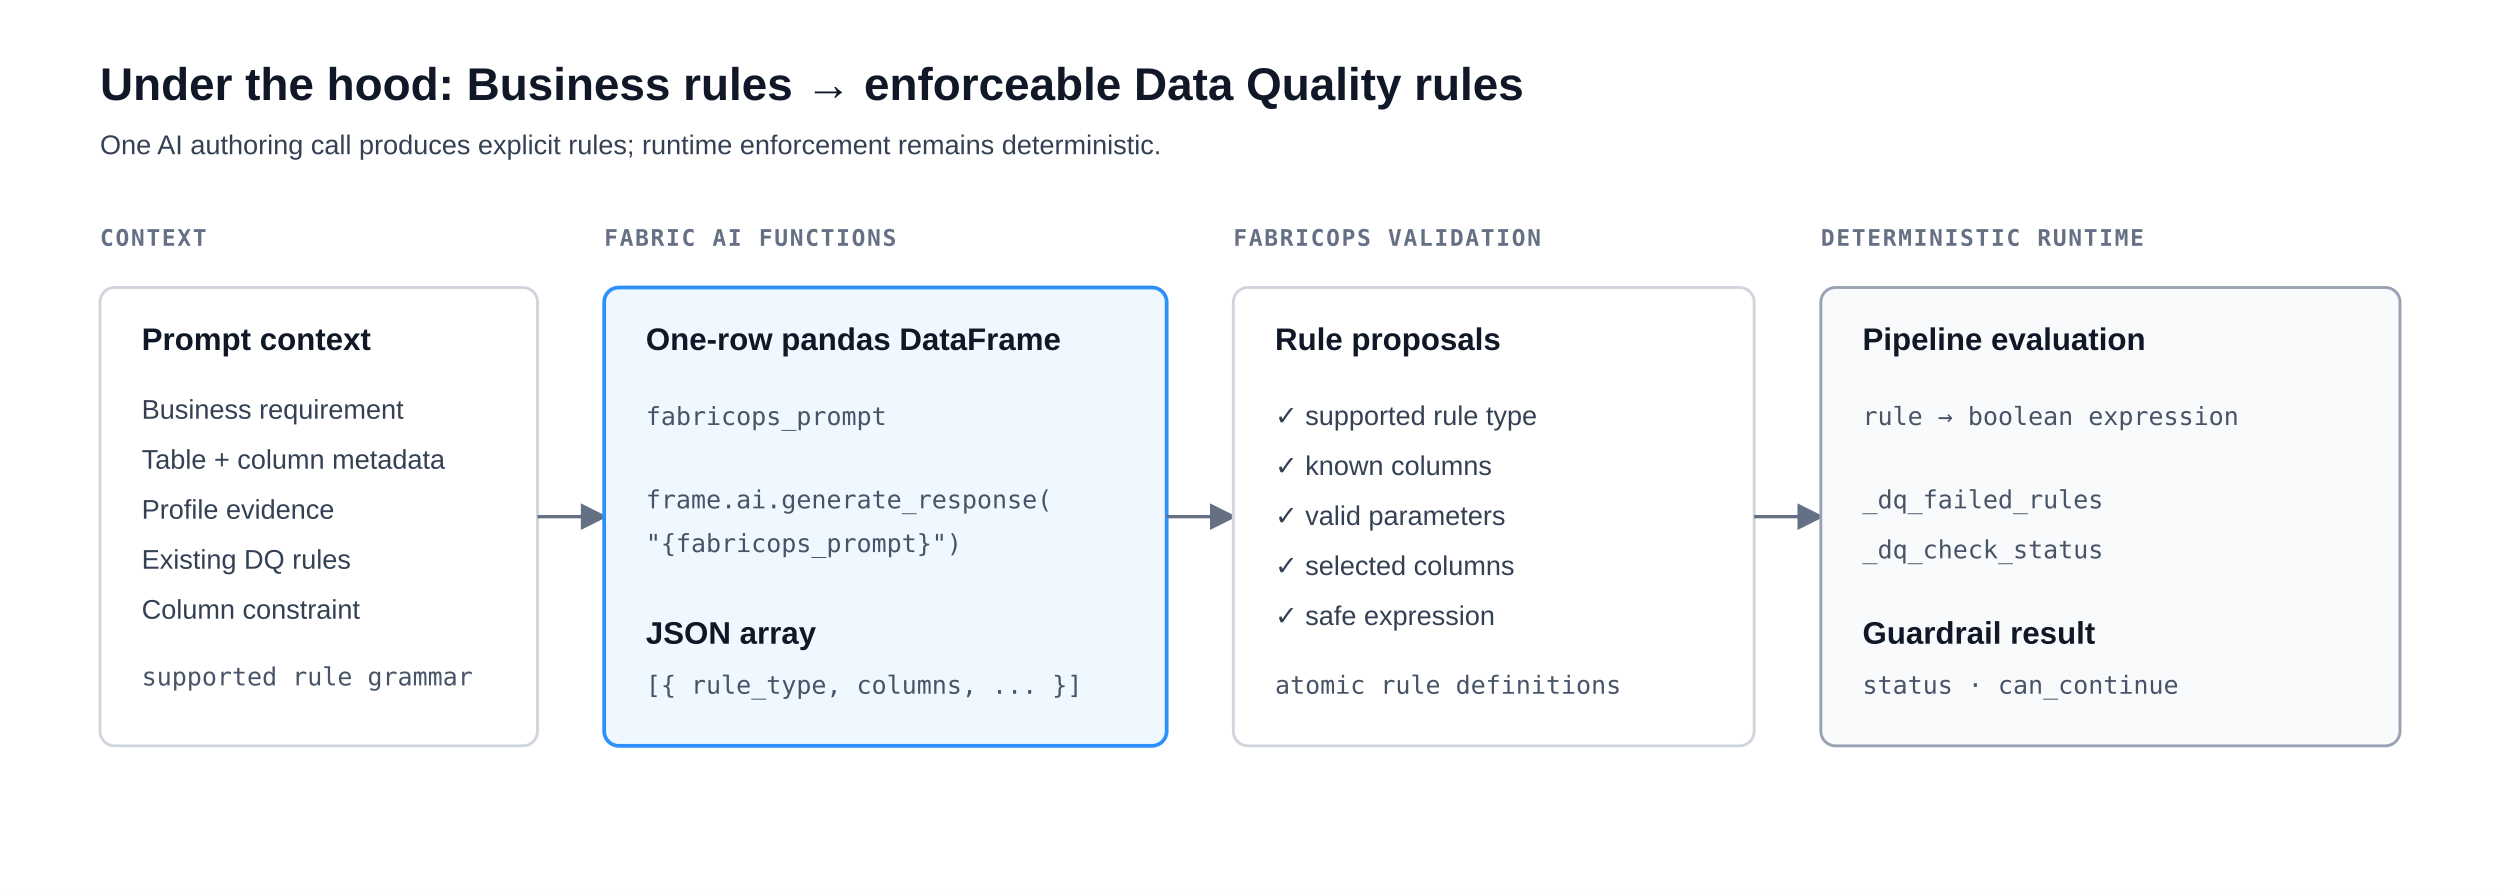
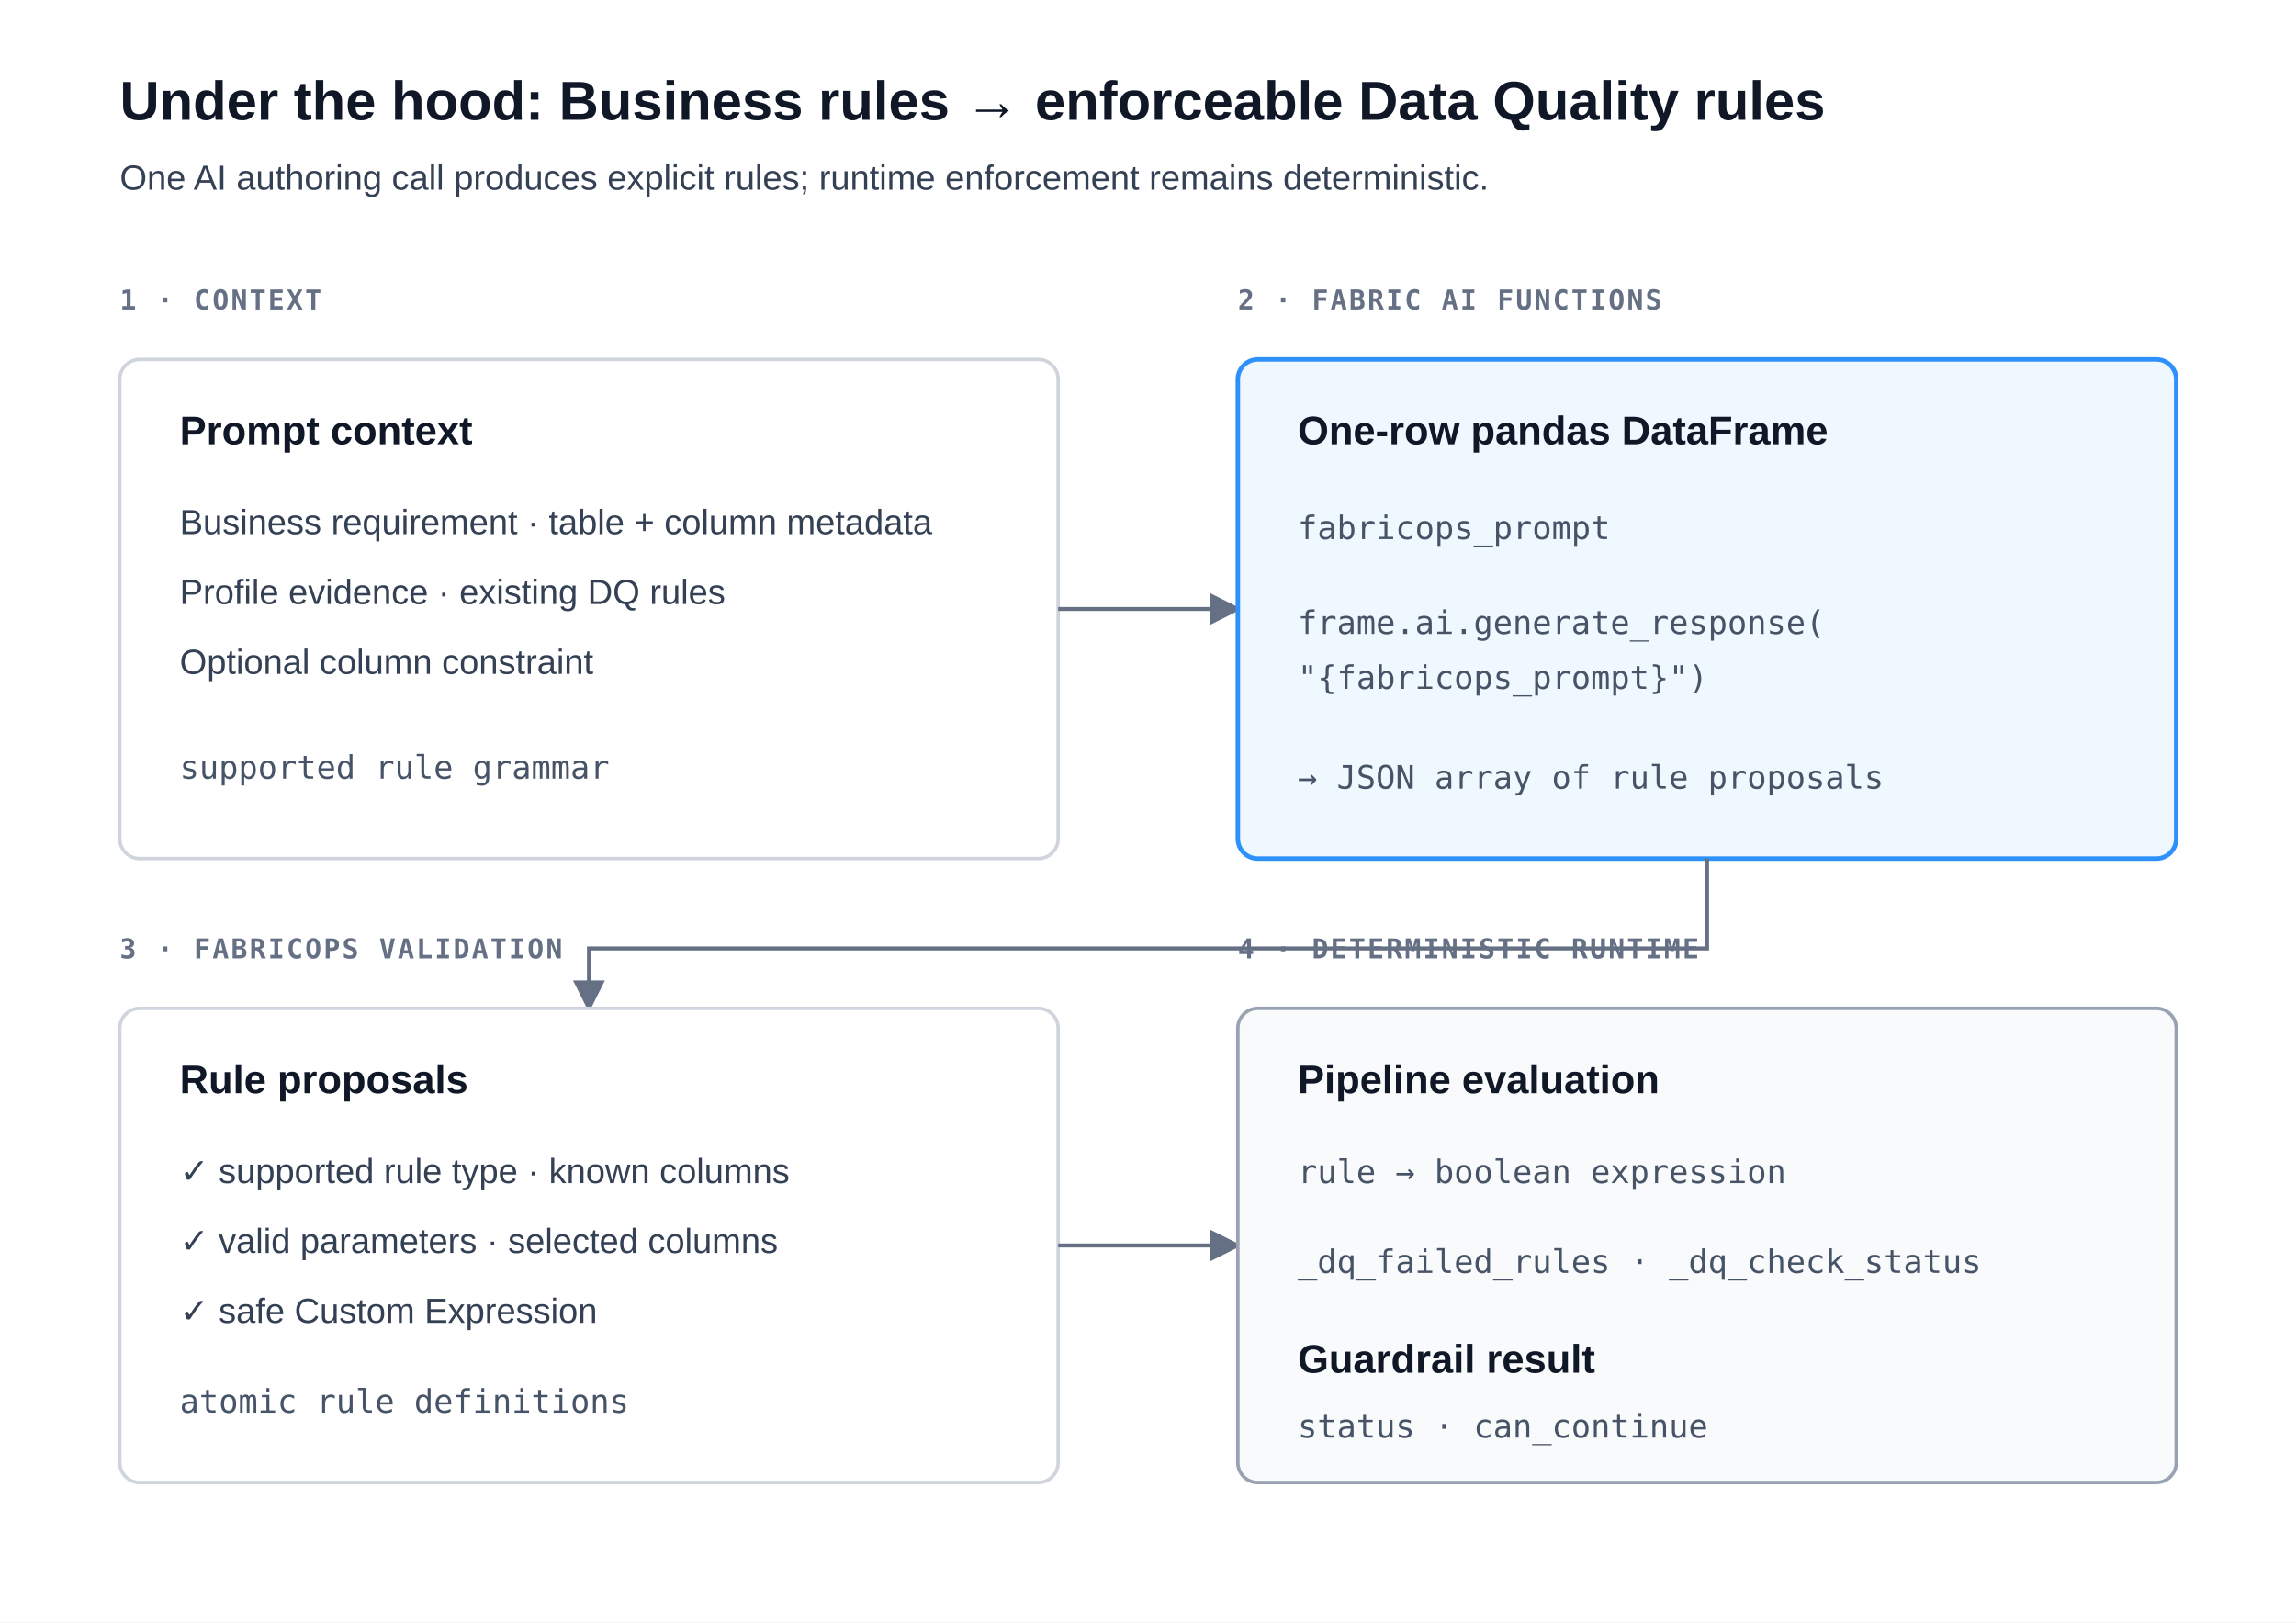
- <svg xmlns="http://www.w3.org/2000/svg" viewBox="0 0 1200 430" role="img" aria-labelledby="title desc">
+ <svg xmlns="http://www.w3.org/2000/svg" viewBox="0 0 920 650" role="img" aria-labelledby="title desc">
  <defs>
    <marker id="arrow" markerWidth="8" markerHeight="8" refX="7" refY="4" orient="auto">
      <path d="M0,0 L8,4 L0,8 Z" fill="#667085" />
    </marker>
  </defs>
-   <rect width="1200" height="430" fill="#ffffff" />
+   <rect width="920" height="650" fill="#ffffff" />
  <style>
- .t{font:600 22px Arial,sans-serif;fill:#101828}.h{font:600 15px Arial,sans-serif;fill:#101828}.b{font:13px Arial,sans-serif;fill:#344054}.m{font:12px ui-monospace,SFMono-Regular,Consolas,monospace;fill:#475467}.ey{font:600 11px ui-monospace,SFMono-Regular,Consolas,monospace;fill:#667085;letter-spacing:.8px}.box{fill:#fff;stroke:#d0d5dd;stroke-width:1.4}.focus{fill:#eff8ff;stroke:#2e90fa;stroke-width:1.8}.out{fill:#f9fafb;stroke:#98a2b3;stroke-width:1.4}.line{fill:none;stroke:#667085;stroke-width:1.6;marker-end:url(#arrow)}
+ .t{font:600 22px Arial,sans-serif;fill:#101828}.h{font:600 16px Arial,sans-serif;fill:#101828}.b{font:14px Arial,sans-serif;fill:#344054}.m{font:13px ui-monospace,SFMono-Regular,Consolas,monospace;fill:#475467}.ey{font:600 11px ui-monospace,SFMono-Regular,Consolas,monospace;fill:#667085;letter-spacing:.8px}.box{fill:#fff;stroke:#d0d5dd;stroke-width:1.4}.focus{fill:#eff8ff;stroke:#2e90fa;stroke-width:1.8}.out{fill:#f9fafb;stroke:#98a2b3;stroke-width:1.4}.line{fill:none;stroke:#667085;stroke-width:1.6;marker-end:url(#arrow)}
</style>
  <text x="48" y="48" class="t">Under the hood: Business rules → enforceable Data Quality rules</text>
-   <text x="48" y="74" class="b">One AI authoring call produces explicit rules; runtime enforcement remains deterministic.</text>
-   <text x="48" y="118" class="ey">CONTEXT</text>
-   <rect x="48" y="138" width="210" height="220" rx="7" class="box" />
-   <text x="68" y="168" class="h">Prompt context</text>
-   <text x="68" y="201" class="b">Business requirement</text>
-   <text x="68" y="225" class="b">Table + column metadata</text>
-   <text x="68" y="249" class="b">Profile evidence</text>
-   <text x="68" y="273" class="b">Existing DQ rules</text>
-   <text x="68" y="297" class="b">Column constraint</text>
-   <text x="68" y="329" class="m">supported rule grammar</text>
-   <path d="M258 248 H290" class="line" />
-   <text x="290" y="118" class="ey">FABRIC AI FUNCTIONS</text>
-   <rect x="290" y="138" width="270" height="220" rx="7" class="focus" />
-   <text x="310" y="168" class="h">One-row pandas DataFrame</text>
-   <text x="310" y="204" class="m">fabricops_prompt</text>
-   <text x="310" y="244" class="m">frame.ai.generate_response(</text>
-   <text x="310" y="265" class="m">  "{fabricops_prompt}")</text>
-   <text x="310" y="309" class="h">JSON array</text>
-   <text x="310" y="333" class="m">[{ rule_type, columns, ... }]</text>
-   <path d="M560 248 H592" class="line" />
-   <text x="592" y="118" class="ey">FABRICOPS VALIDATION</text>
-   <rect x="592" y="138" width="250" height="220" rx="7" class="box" />
-   <text x="612" y="168" class="h">Rule proposals</text>
-   <text x="612" y="204" class="b">✓ supported rule type</text>
-   <text x="612" y="228" class="b">✓ known columns</text>
-   <text x="612" y="252" class="b">✓ valid parameters</text>
-   <text x="612" y="276" class="b">✓ selected columns</text>
-   <text x="612" y="300" class="b">✓ safe expression</text>
-   <text x="612" y="333" class="m">atomic rule definitions</text>
-   <path d="M842 248 H874" class="line" />
-   <text x="874" y="118" class="ey">DETERMINISTIC RUNTIME</text>
-   <rect x="874" y="138" width="278" height="220" rx="7" class="out" />
-   <text x="894" y="168" class="h">Pipeline evaluation</text>
-   <text x="894" y="204" class="m">rule → boolean expression</text>
-   <text x="894" y="244" class="m">_dq_failed_rules</text>
-   <text x="894" y="268" class="m">_dq_check_status</text>
-   <text x="894" y="309" class="h">Guardrail result</text>
-   <text x="894" y="333" class="m">status · can_continue</text>
+   <text x="48" y="76" class="b">One AI authoring call produces explicit rules; runtime enforcement remains deterministic.</text>
+   <text x="48" y="124" class="ey">1 · CONTEXT</text>
+   <rect x="48" y="144" width="376" height="200" rx="8" class="box" />
+   <text x="72" y="178" class="h">Prompt context</text>
+   <text x="72" y="214" class="b">Business requirement · table + column metadata</text>
+   <text x="72" y="242" class="b">Profile evidence · existing DQ rules</text>
+   <text x="72" y="270" class="b">Optional column constraint</text>
+   <text x="72" y="312" class="m">supported rule grammar</text>
+   <path d="M424 244 H496" class="line" />
+   <text x="496" y="124" class="ey">2 · FABRIC AI FUNCTIONS</text>
+   <rect x="496" y="144" width="376" height="200" rx="8" class="focus" />
+   <text x="520" y="178" class="h">One-row pandas DataFrame</text>
+   <text x="520" y="216" class="m">fabricops_prompt</text>
+   <text x="520" y="254" class="m">frame.ai.generate_response(</text>
+   <text x="520" y="276" class="m">  "{fabricops_prompt}")</text>
+   <text x="520" y="316" class="m">→ JSON array of rule proposals</text>
+   <path d="M684 344 V380 H236 V404" class="line" />
+   <text x="48" y="384" class="ey">3 · FABRICOPS VALIDATION</text>
+   <rect x="48" y="404" width="376" height="190" rx="8" class="box" />
+   <text x="72" y="438" class="h">Rule proposals</text>
+   <text x="72" y="474" class="b">✓ supported rule type · known columns</text>
+   <text x="72" y="502" class="b">✓ valid parameters · selected columns</text>
+   <text x="72" y="530" class="b">✓ safe Custom Expression</text>
+   <text x="72" y="566" class="m">atomic rule definitions</text>
+   <path d="M424 499 H496" class="line" />
+   <text x="496" y="384" class="ey">4 · DETERMINISTIC RUNTIME</text>
+   <rect x="496" y="404" width="376" height="190" rx="8" class="out" />
+   <text x="520" y="438" class="h">Pipeline evaluation</text>
+   <text x="520" y="474" class="m">rule → boolean expression</text>
+   <text x="520" y="510" class="m">_dq_failed_rules · _dq_check_status</text>
+   <text x="520" y="550" class="h">Guardrail result</text>
+   <text x="520" y="576" class="m">status · can_continue</text>
</svg>
